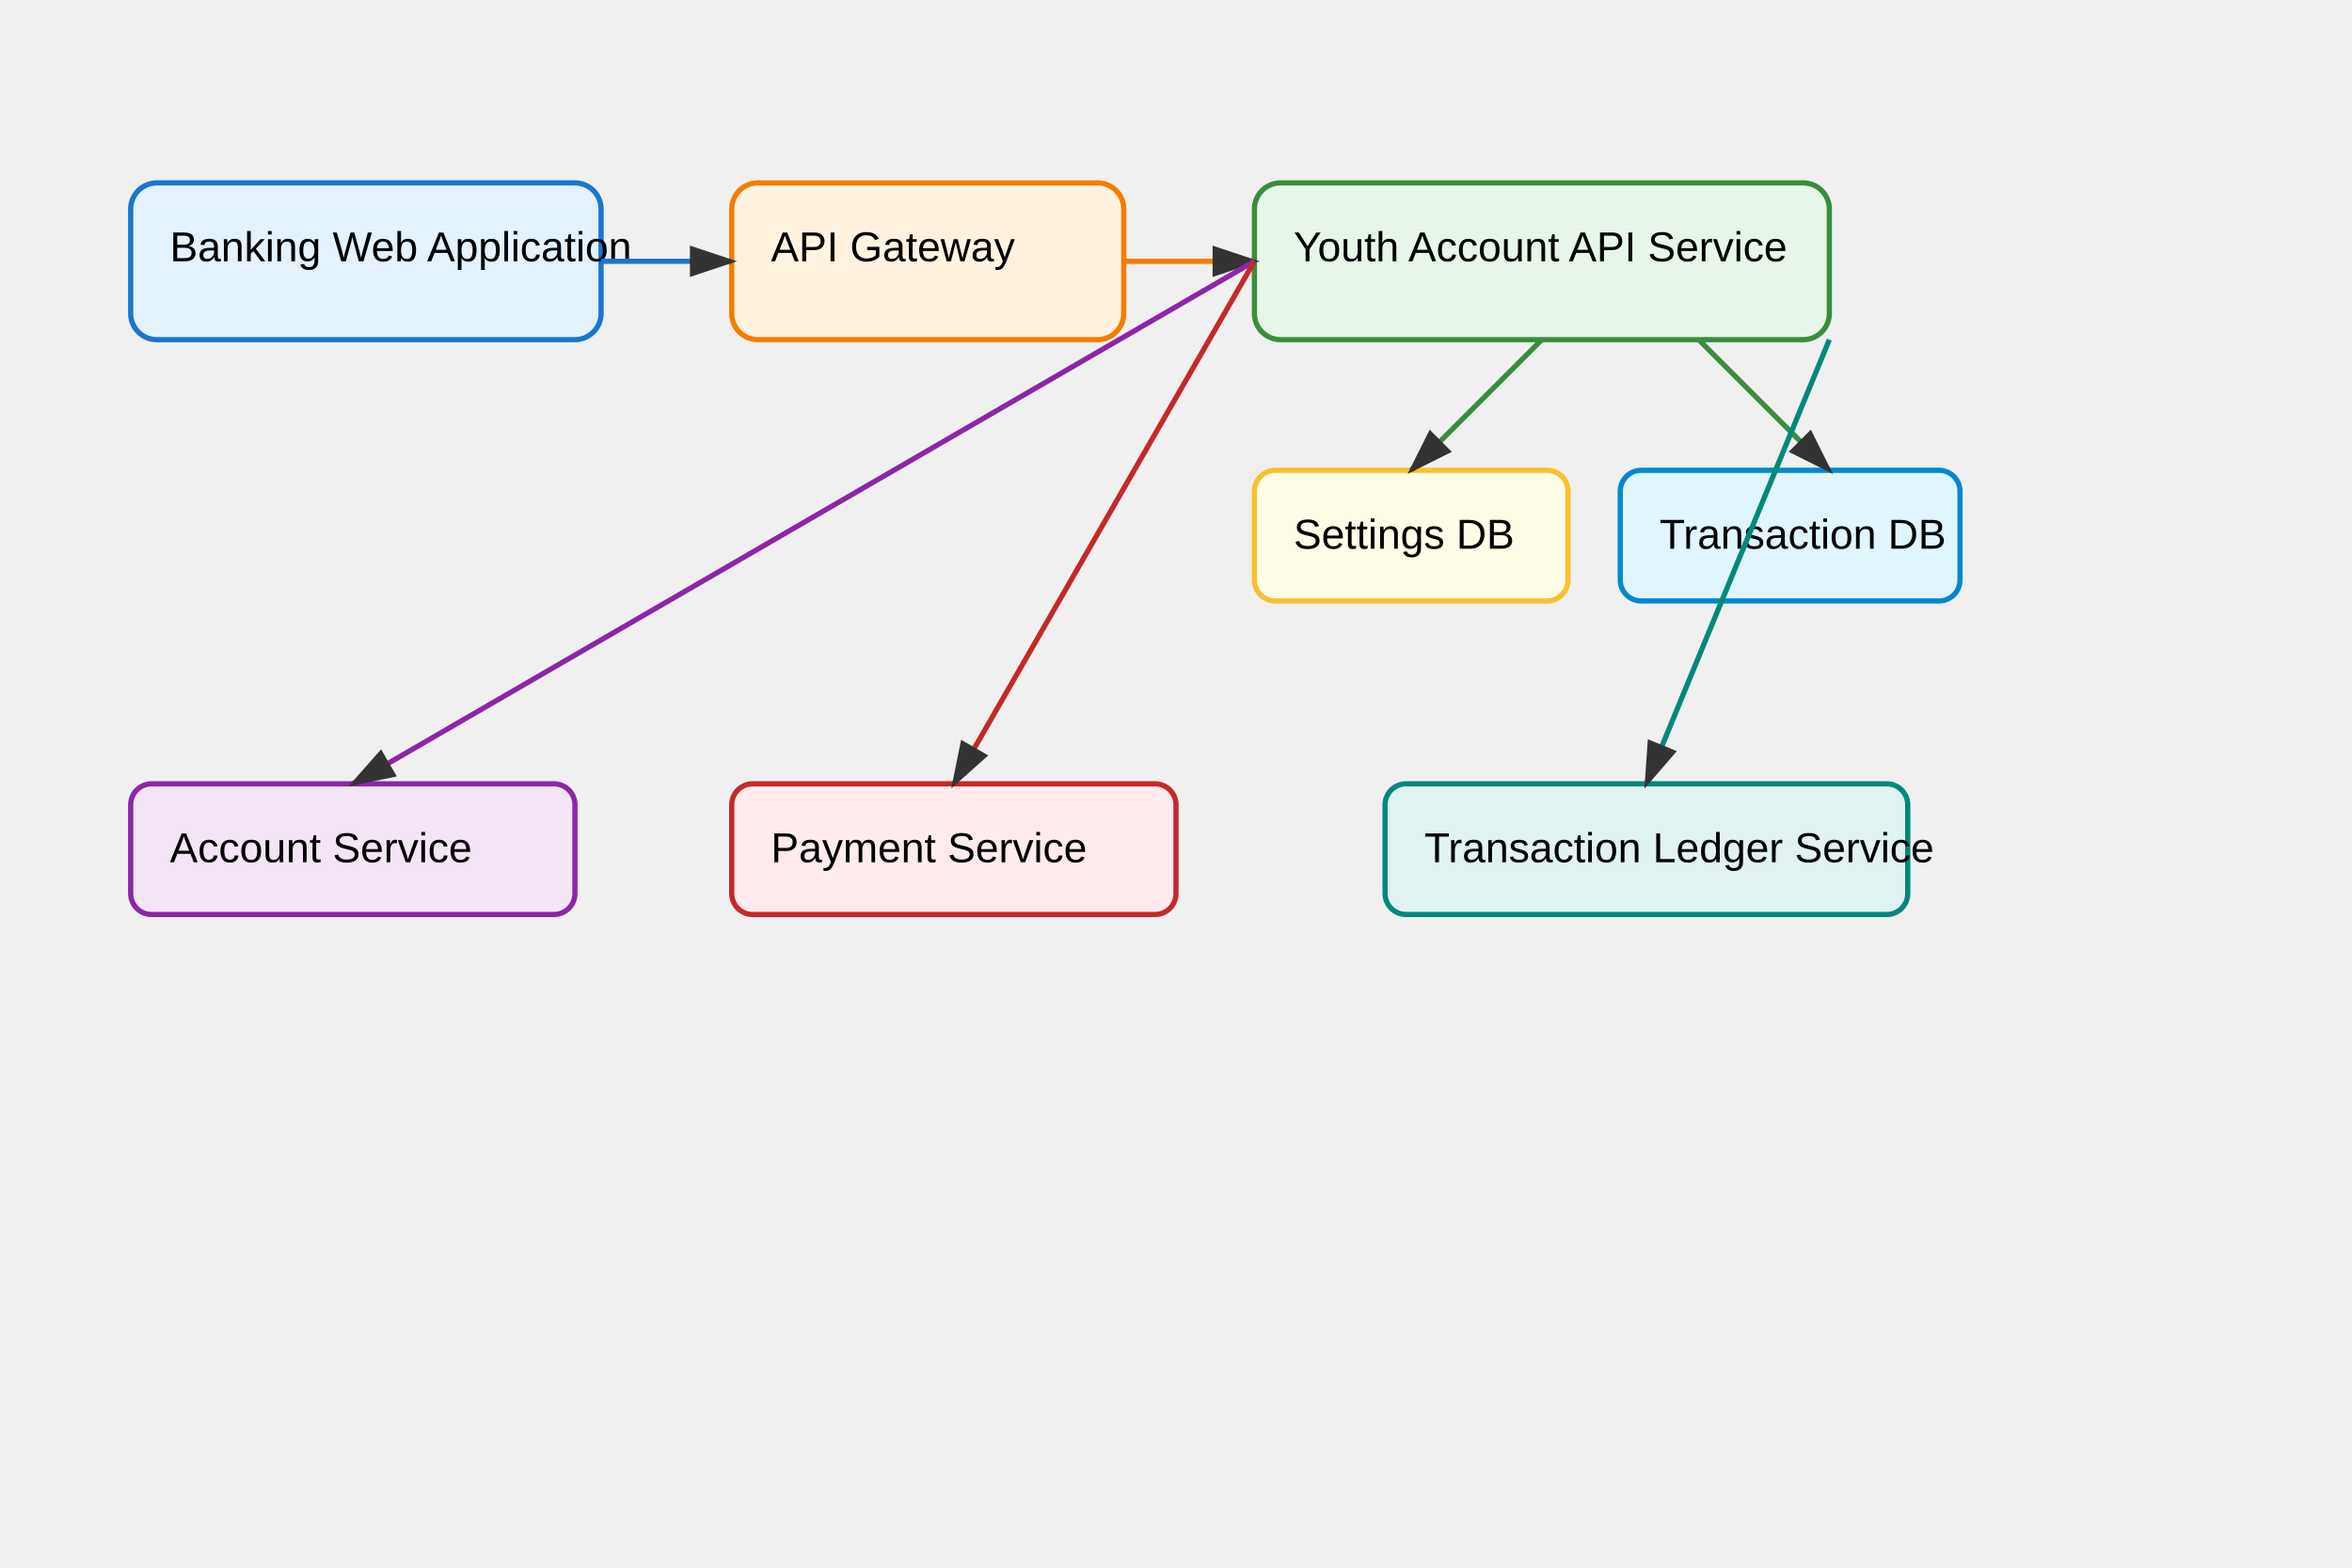
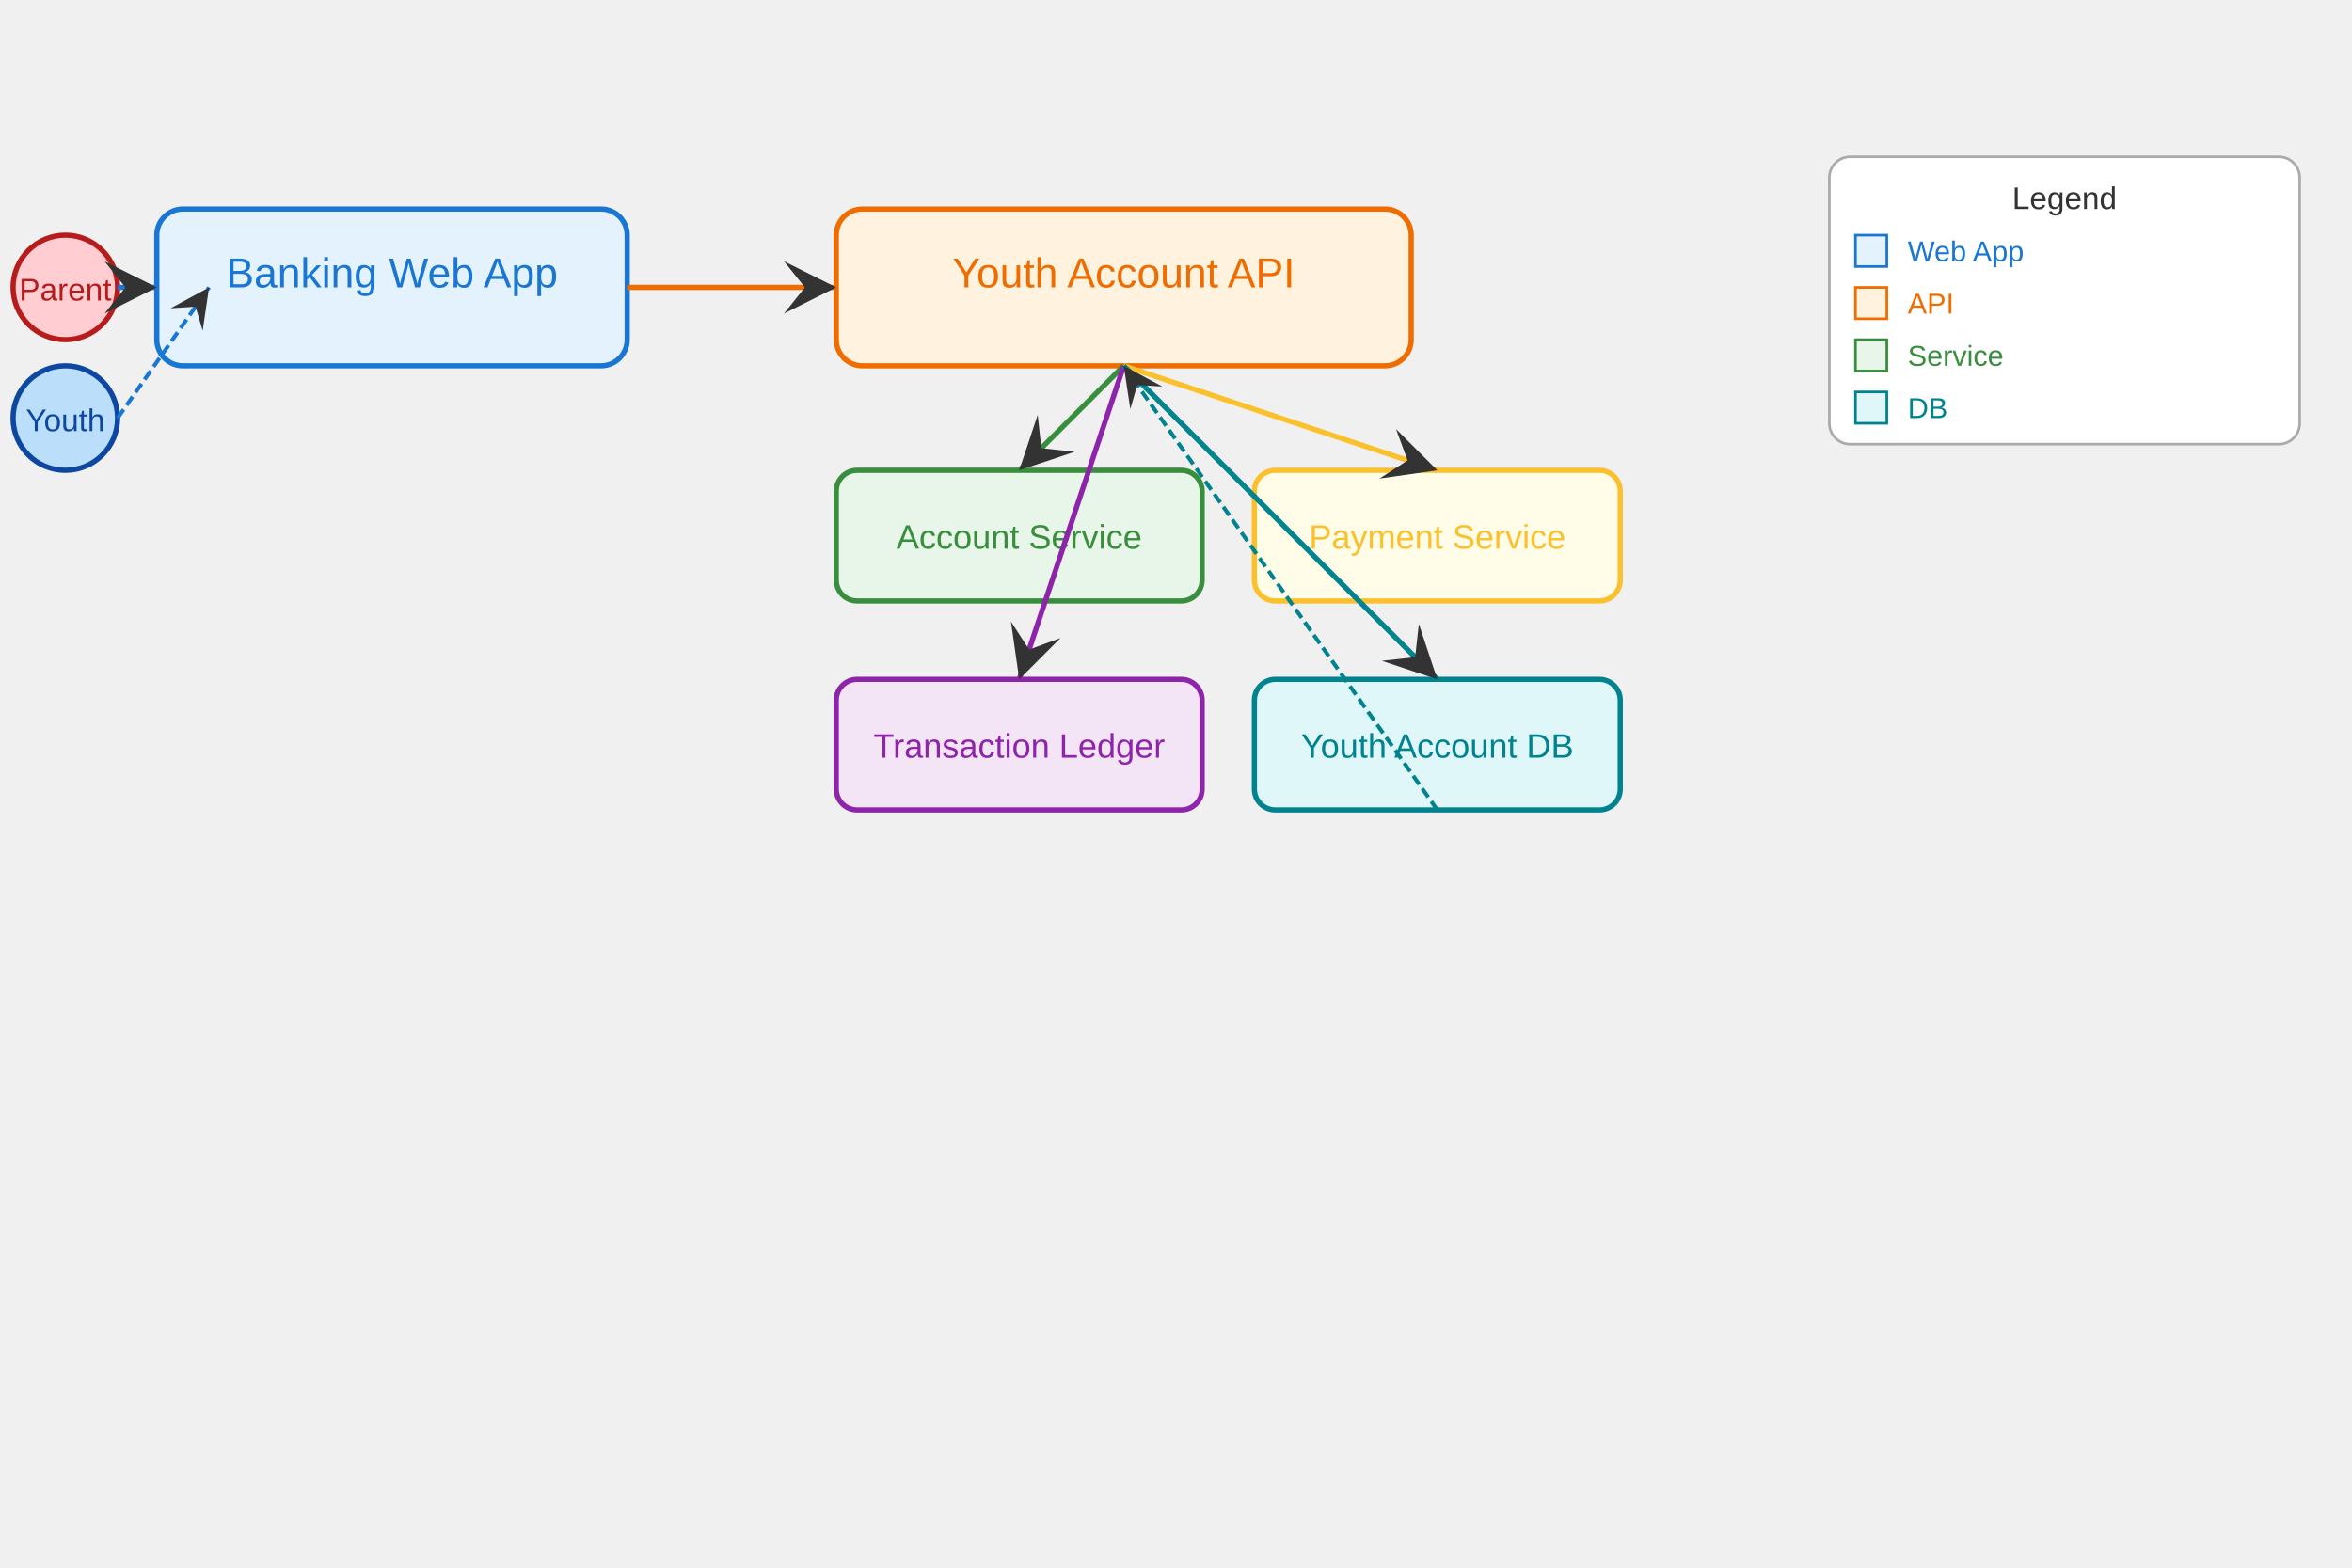
- <svg xmlns="http://www.w3.org/2000/svg" width="900" height="600" viewBox="0 0 900 600">
-   <g font-family="Arial, sans-serif" font-size="16">
-     <rect x="50" y="70" width="180" height="60" fill="#E3F2FD" stroke="#1976D2" stroke-width="2" rx="10" />
-     <text x="65" y="100">Banking Web Application</text>
-     <rect x="280" y="70" width="150" height="60" fill="#FFF3E0" stroke="#F57C00" stroke-width="2" rx="10" />
-     <text x="295" y="100">API Gateway</text>
-     <rect x="480" y="70" width="220" height="60" fill="#E8F5E9" stroke="#388E3C" stroke-width="2" rx="10" />
-     <text x="495" y="100">Youth Account API Service</text>
-     <rect x="480" y="180" width="120" height="50" fill="#FFFDE7" stroke="#FBC02D" stroke-width="2" rx="8" />
-     <text x="495" y="210">Settings DB</text>
-     <rect x="620" y="180" width="130" height="50" fill="#E1F5FE" stroke="#0288D1" stroke-width="2" rx="8" />
-     <text x="635" y="210">Transaction DB</text>
-     <rect x="50" y="300" width="170" height="50" fill="#F3E5F5" stroke="#8E24AA" stroke-width="2" rx="8" />
-     <text x="65" y="330">Account Service</text>
-     <rect x="280" y="300" width="170" height="50" fill="#FFEBEE" stroke="#C62828" stroke-width="2" rx="8" />
-     <text x="295" y="330">Payment Service</text>
-     <rect x="530" y="300" width="200" height="50" fill="#E0F2F1" stroke="#00897B" stroke-width="2" rx="8" />
-     <text x="545" y="330">Transaction Ledger Service</text>
-     <line x1="230" y1="100" x2="280" y2="100" stroke="#1976D2" stroke-width="2" marker-end="url(#arrow)" />
-     <line x1="430" y1="100" x2="480" y2="100" stroke="#F57C00" stroke-width="2" marker-end="url(#arrow)" />
-     <line x1="590" y1="130" x2="540" y2="180" stroke="#388E3C" stroke-width="2" marker-end="url(#arrow)" />
-     <line x1="650" y1="130" x2="700" y2="180" stroke="#388E3C" stroke-width="2" marker-end="url(#arrow)" />
-     <line x1="480" y1="100" x2="135" y2="300" stroke="#8E24AA" stroke-width="2" marker-end="url(#arrow)" />
-     <line x1="480" y1="100" x2="365" y2="300" stroke="#C62828" stroke-width="2" marker-end="url(#arrow)" />
-     <line x1="700" y1="130" x2="630" y2="300" stroke="#00897B" stroke-width="2" marker-end="url(#arrow)" />
-   </g>
+ <svg xmlns="http://www.w3.org/2000/svg" width="900" height="600" font-family="Arial, sans-serif">
+   <rect x="60" y="80" width="180" height="60" fill="#e3f2fd" stroke="#1976d2" stroke-width="2" rx="10" />
+   <text x="150" y="110" font-size="16" text-anchor="middle" fill="#1976d2">Banking Web App</text>
+   <rect x="320" y="80" width="220" height="60" fill="#fff3e0" stroke="#ef6c00" stroke-width="2" rx="10" />
+   <text x="430" y="110" font-size="16" text-anchor="middle" fill="#ef6c00">Youth Account API</text>
+   <rect x="320" y="180" width="140" height="50" fill="#e8f5e9" stroke="#388e3c" stroke-width="2" rx="8" />
+   <text x="390" y="210" font-size="13" text-anchor="middle" fill="#388e3c">Account Service</text>
+   <rect x="480" y="180" width="140" height="50" fill="#fffde7" stroke="#fbc02d" stroke-width="2" rx="8" />
+   <text x="550" y="210" font-size="13" text-anchor="middle" fill="#fbc02d">Payment Service</text>
+   <rect x="320" y="260" width="140" height="50" fill="#f3e5f5" stroke="#8e24aa" stroke-width="2" rx="8" />
+   <text x="390" y="290" font-size="13" text-anchor="middle" fill="#8e24aa">Transaction Ledger</text>
+   <rect x="480" y="260" width="140" height="50" fill="#e0f7fa" stroke="#00838f" stroke-width="2" rx="8" />
+   <text x="550" y="290" font-size="13" text-anchor="middle" fill="#00838f">Youth Account DB</text>
+   <ellipse cx="25" cy="110" rx="20" ry="20" fill="#ffcdd2" stroke="#b71c1c" stroke-width="2" />
+   <text x="25" y="115" font-size="12" text-anchor="middle" fill="#b71c1c">Parent</text>
+   <ellipse cx="25" cy="160" rx="20" ry="20" fill="#bbdefb" stroke="#0d47a1" stroke-width="2" />
+   <text x="25" y="165" font-size="12" text-anchor="middle" fill="#0d47a1">Youth</text>
+   <line x1="45" y1="110" x2="60" y2="110" stroke="#1976d2" stroke-width="2" marker-end="url(#arrow)" />
+   <line x1="45" y1="160" x2="80" y2="110" stroke="#1976d2" stroke-width="1.5" marker-end="url(#arrow)" stroke-dasharray="4,2" />
+   <line x1="240" y1="110" x2="320" y2="110" stroke="#ef6c00" stroke-width="2" marker-end="url(#arrow)" />
+   <line x1="430" y1="140" x2="390" y2="180" stroke="#388e3c" stroke-width="2" marker-end="url(#arrow)" />
+   <line x1="430" y1="140" x2="550" y2="180" stroke="#fbc02d" stroke-width="2" marker-end="url(#arrow)" />
+   <line x1="430" y1="140" x2="390" y2="260" stroke="#8e24aa" stroke-width="2" marker-end="url(#arrow)" />
+   <line x1="430" y1="140" x2="550" y2="260" stroke="#00838f" stroke-width="2" marker-end="url(#arrow)" />
+   <line x1="550" y1="310" x2="430" y2="140" stroke="#00838f" stroke-width="1.5" marker-end="url(#arrow)" stroke-dasharray="4,2" />
  <defs>
-     <marker id="arrow" markerWidth="10" markerHeight="10" refX="8" refY="3" orient="auto" markerUnits="strokeWidth">
-       <path d="M0,0 L0,6 L9,3 z" fill="#333" />
+     <marker id="arrow" markerWidth="10" markerHeight="10" refX="10" refY="5" orient="auto" markerUnits="strokeWidth">
+       <path d="M0,0 L10,5 L0,10 L4,5 Z" fill="#333" />
    </marker>
  </defs>
+   <rect x="700" y="60" width="180" height="110" fill="#fff" stroke="#aaa" rx="8" />
+   <text x="790" y="80" font-size="12" text-anchor="middle" fill="#333">Legend</text>
+   <rect x="710" y="90" width="12" height="12" fill="#e3f2fd" stroke="#1976d2" />
+   <text x="730" y="100" font-size="11" fill="#1976d2">Web App</text>
+   <rect x="710" y="110" width="12" height="12" fill="#fff3e0" stroke="#ef6c00" />
+   <text x="730" y="120" font-size="11" fill="#ef6c00">API</text>
+   <rect x="710" y="130" width="12" height="12" fill="#e8f5e9" stroke="#388e3c" />
+   <text x="730" y="140" font-size="11" fill="#388e3c">Service</text>
+   <rect x="710" y="150" width="12" height="12" fill="#e0f7fa" stroke="#00838f" />
+   <text x="730" y="160" font-size="11" fill="#00838f">DB</text>
</svg>
